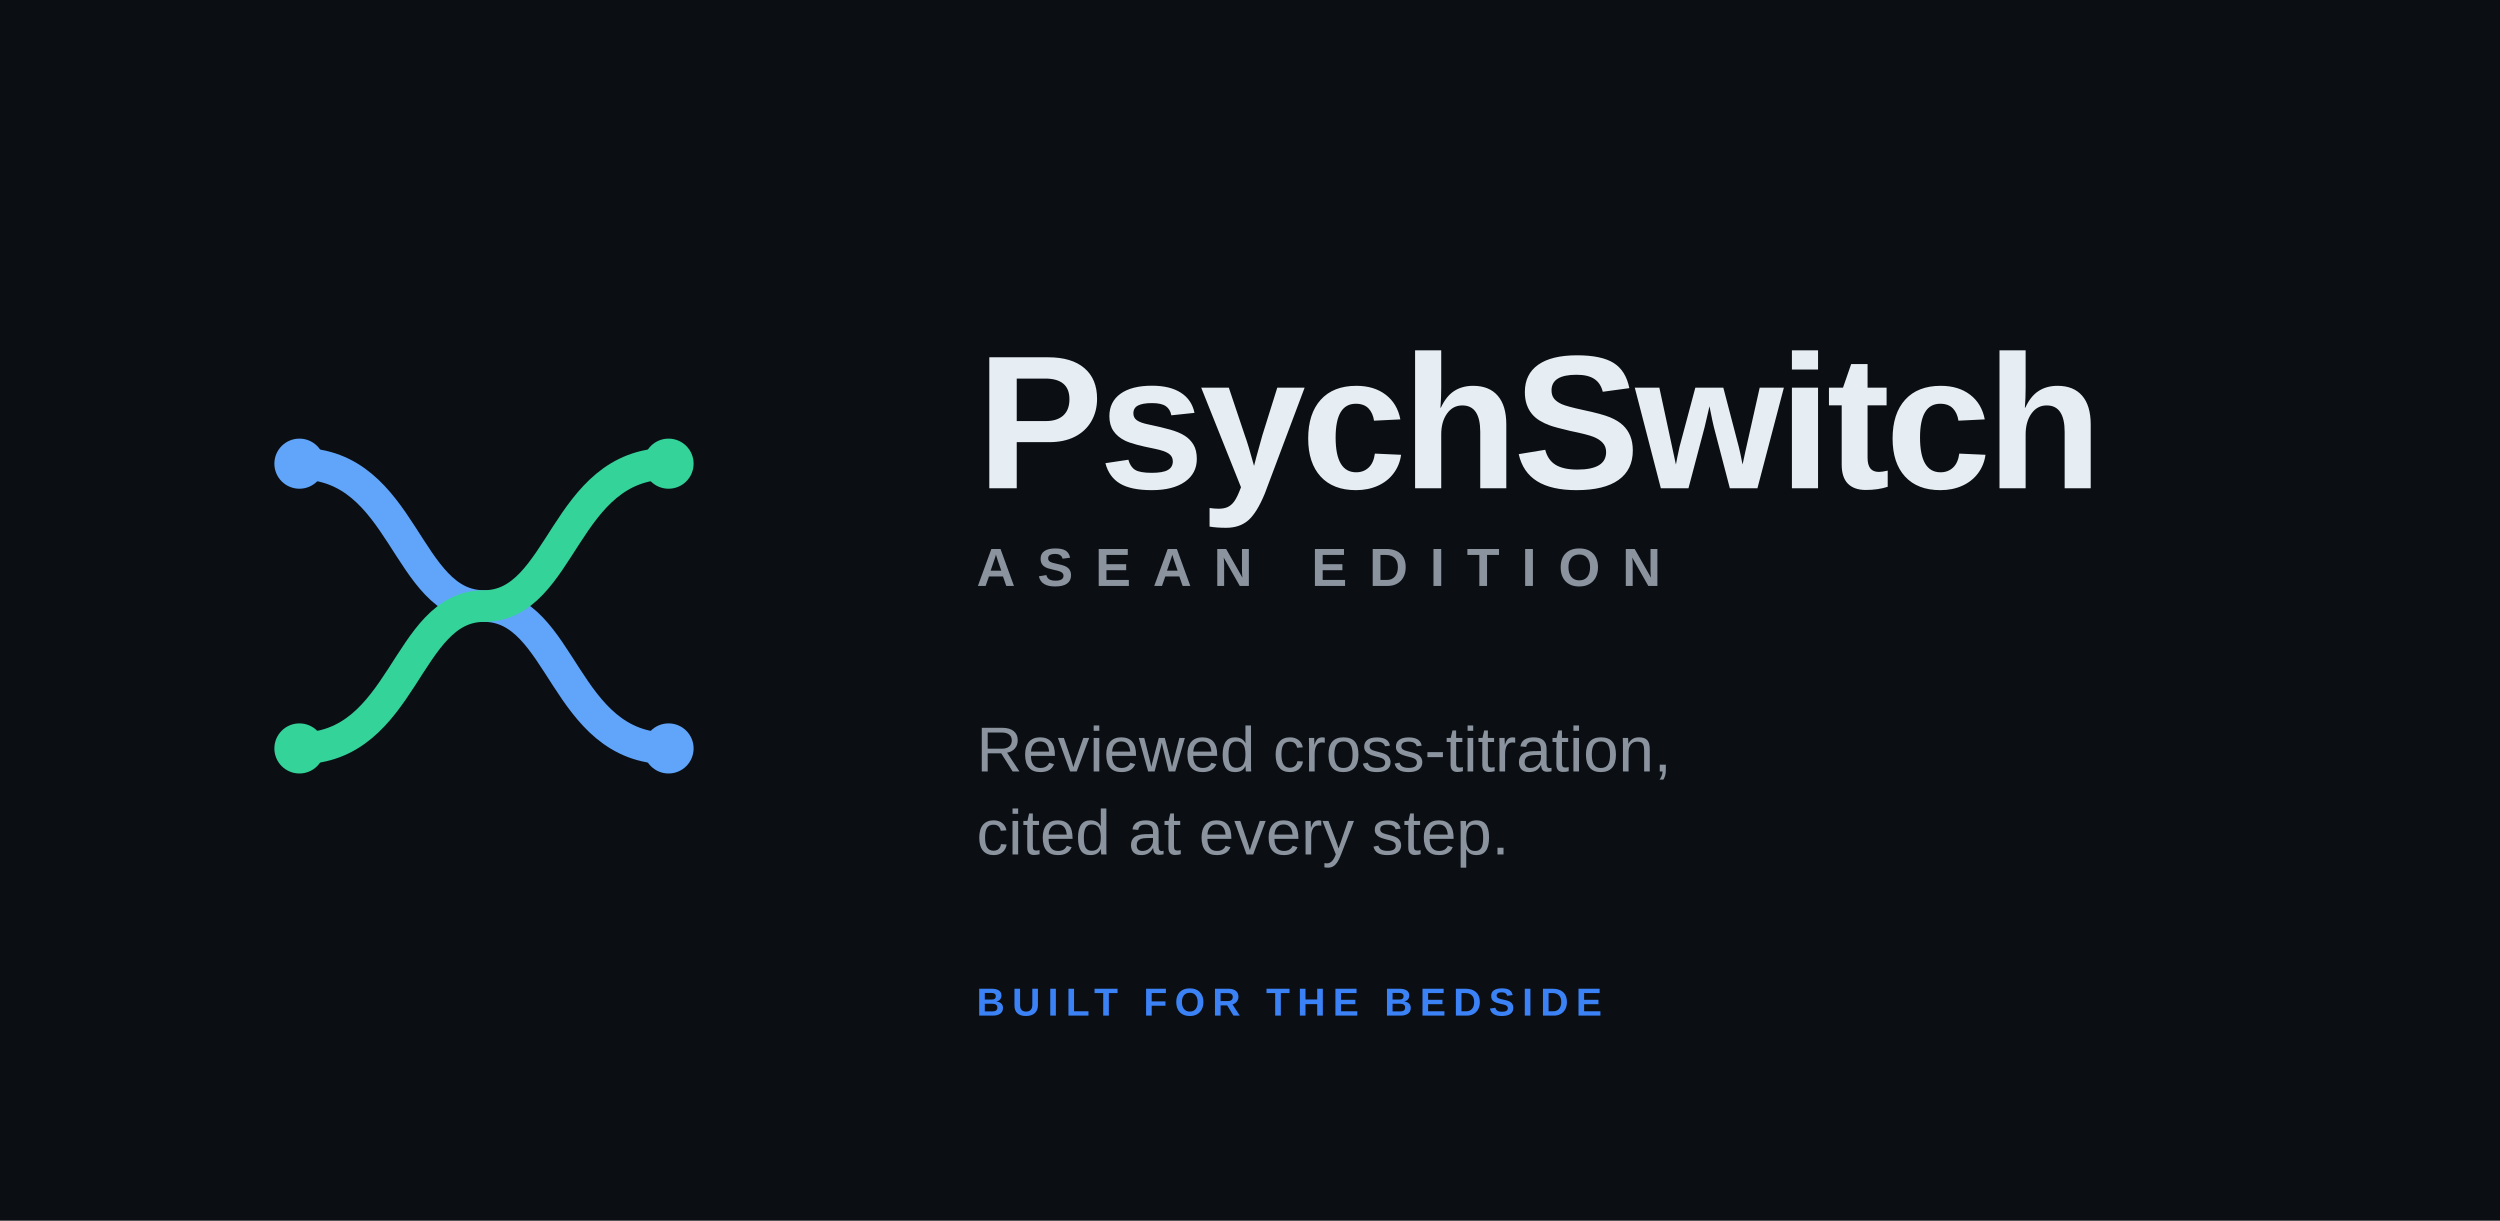
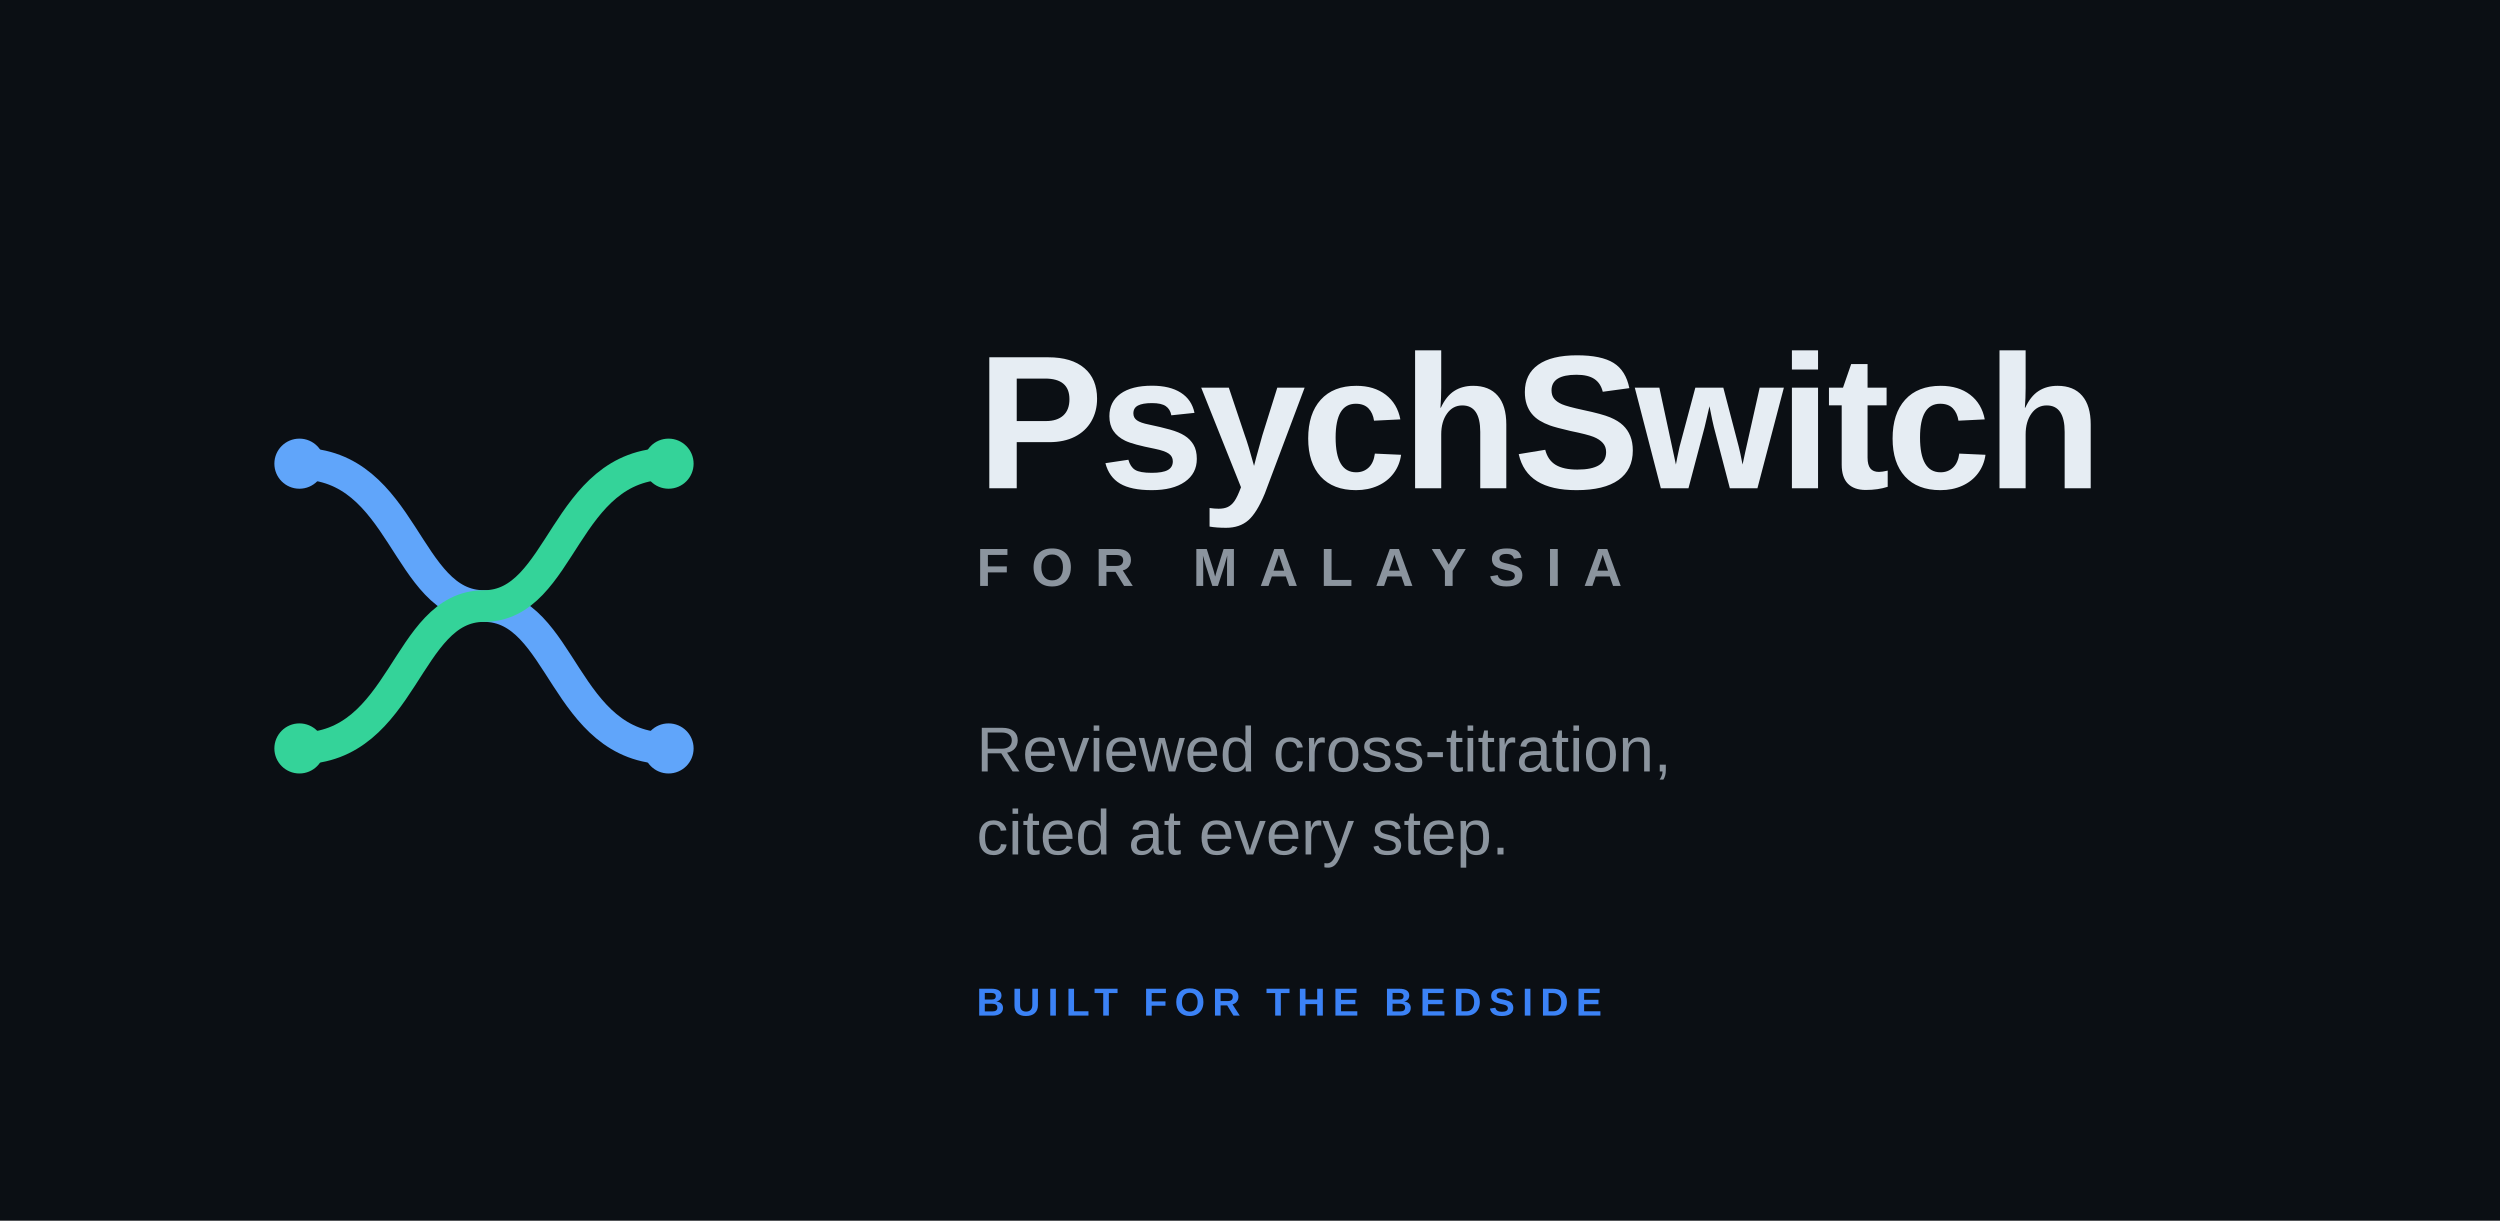
<svg xmlns="http://www.w3.org/2000/svg" viewBox="0 0 1024 500" width="1024" height="500">
  <rect width="1024" height="500" fill="#0b0f14" />
  <g transform="translate(60, 110) scale(0.27)">
    <rect width="1024" height="1024" rx="224" fill="#0b0f14" />
    <path d="M 232 296              C 392 296, 392 512, 512 512              C 632 512, 632 728, 792 728" fill="none" stroke="#60a5fa" stroke-width="48" stroke-linecap="round" />
    <path d="M 232 728              C 392 728, 392 512, 512 512              C 632 512, 632 296, 792 296" fill="none" stroke="#34d399" stroke-width="48" stroke-linecap="round" />
    <circle cx="232" cy="296" r="38" fill="#60a5fa" />
    <circle cx="792" cy="728" r="38" fill="#60a5fa" />
    <circle cx="232" cy="728" r="38" fill="#34d399" />
    <circle cx="792" cy="296" r="38" fill="#34d399" />
  </g>
  <text x="400" y="200" font-family="Helvetica Neue, Arial, sans-serif" font-size="78" font-weight="800" fill="#e6edf3" letter-spacing="-2">
    PsychSwitch
  </text>
  <text x="400" y="240" font-family="Helvetica Neue, Arial, sans-serif" font-size="22" font-weight="600" fill="#8b949e" letter-spacing="9">
-     ASEAN EDITION
+     FOR MALAYSIA
  </text>
  <text x="400" y="316" font-family="Helvetica Neue, Arial, sans-serif" font-size="26" font-weight="500" fill="#8b949e">
    Reviewed cross-titration,
  </text>
  <text x="400" y="350" font-family="Helvetica Neue, Arial, sans-serif" font-size="26" font-weight="500" fill="#8b949e">
    cited at every step.
  </text>
  <text x="400" y="416" font-family="Helvetica Neue, Arial, sans-serif" font-size="16" font-weight="700" fill="#3b82f6" letter-spacing="3">
    BUILT FOR THE BEDSIDE
  </text>
</svg>
